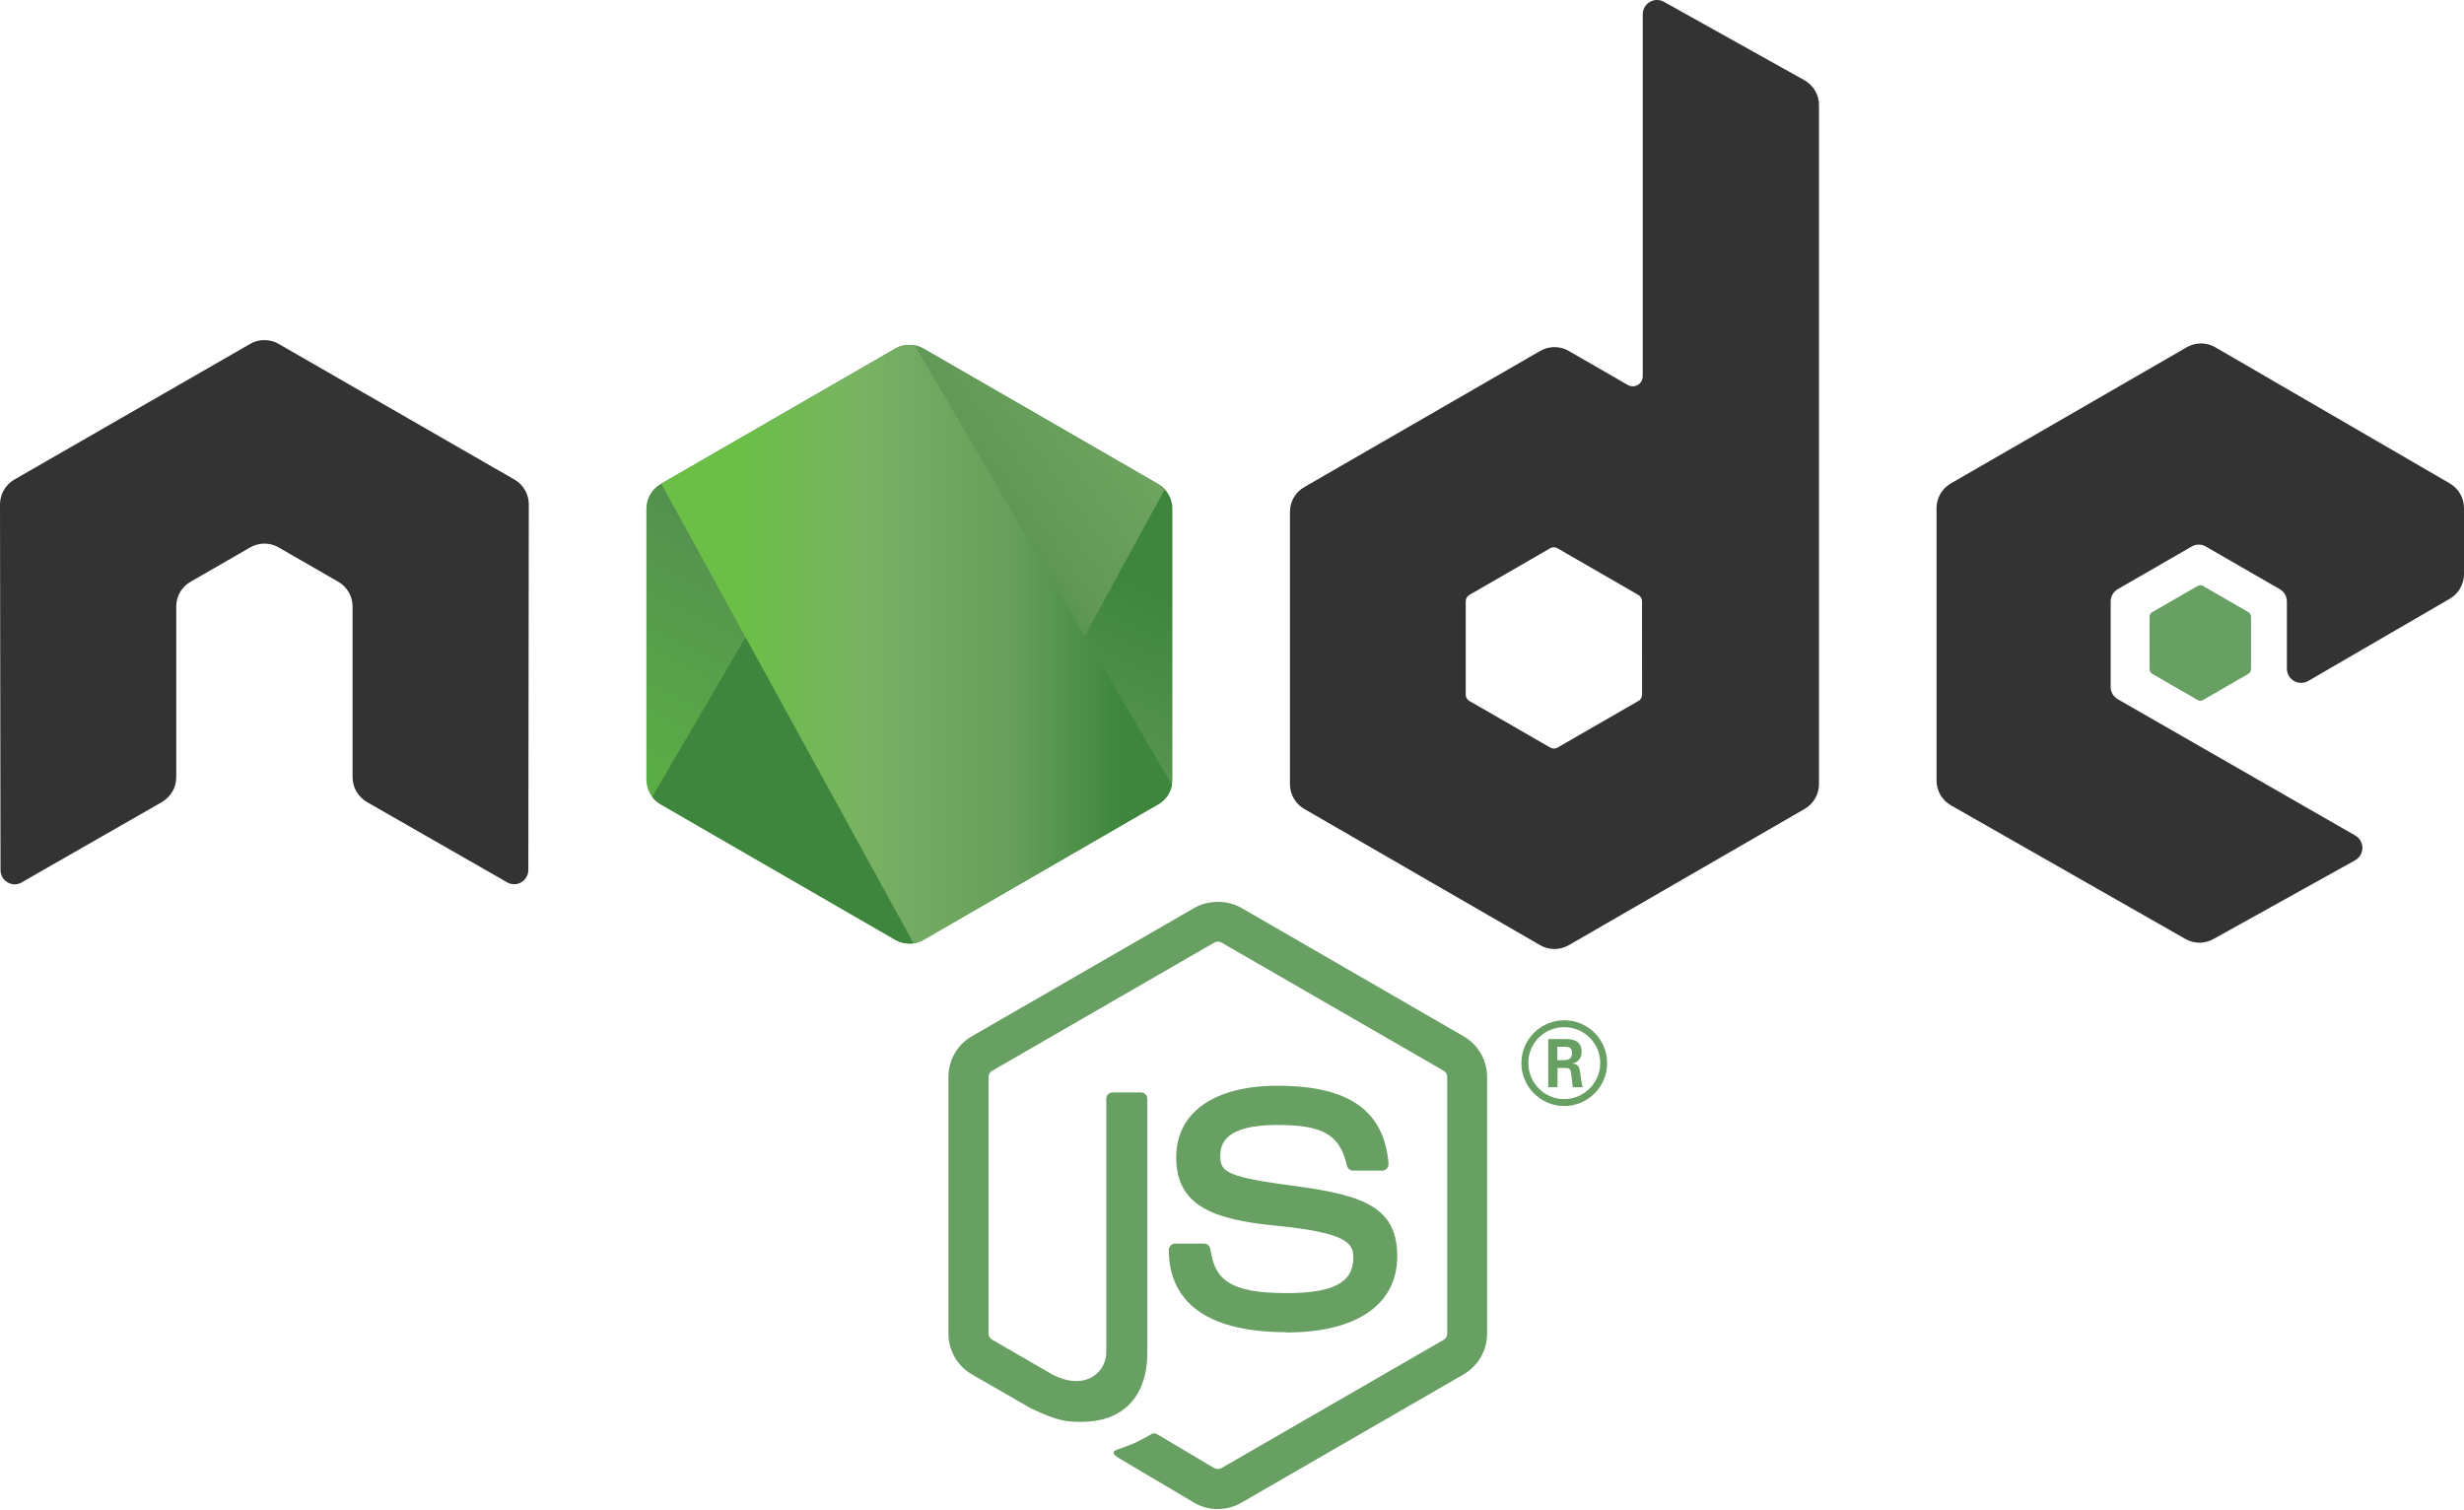
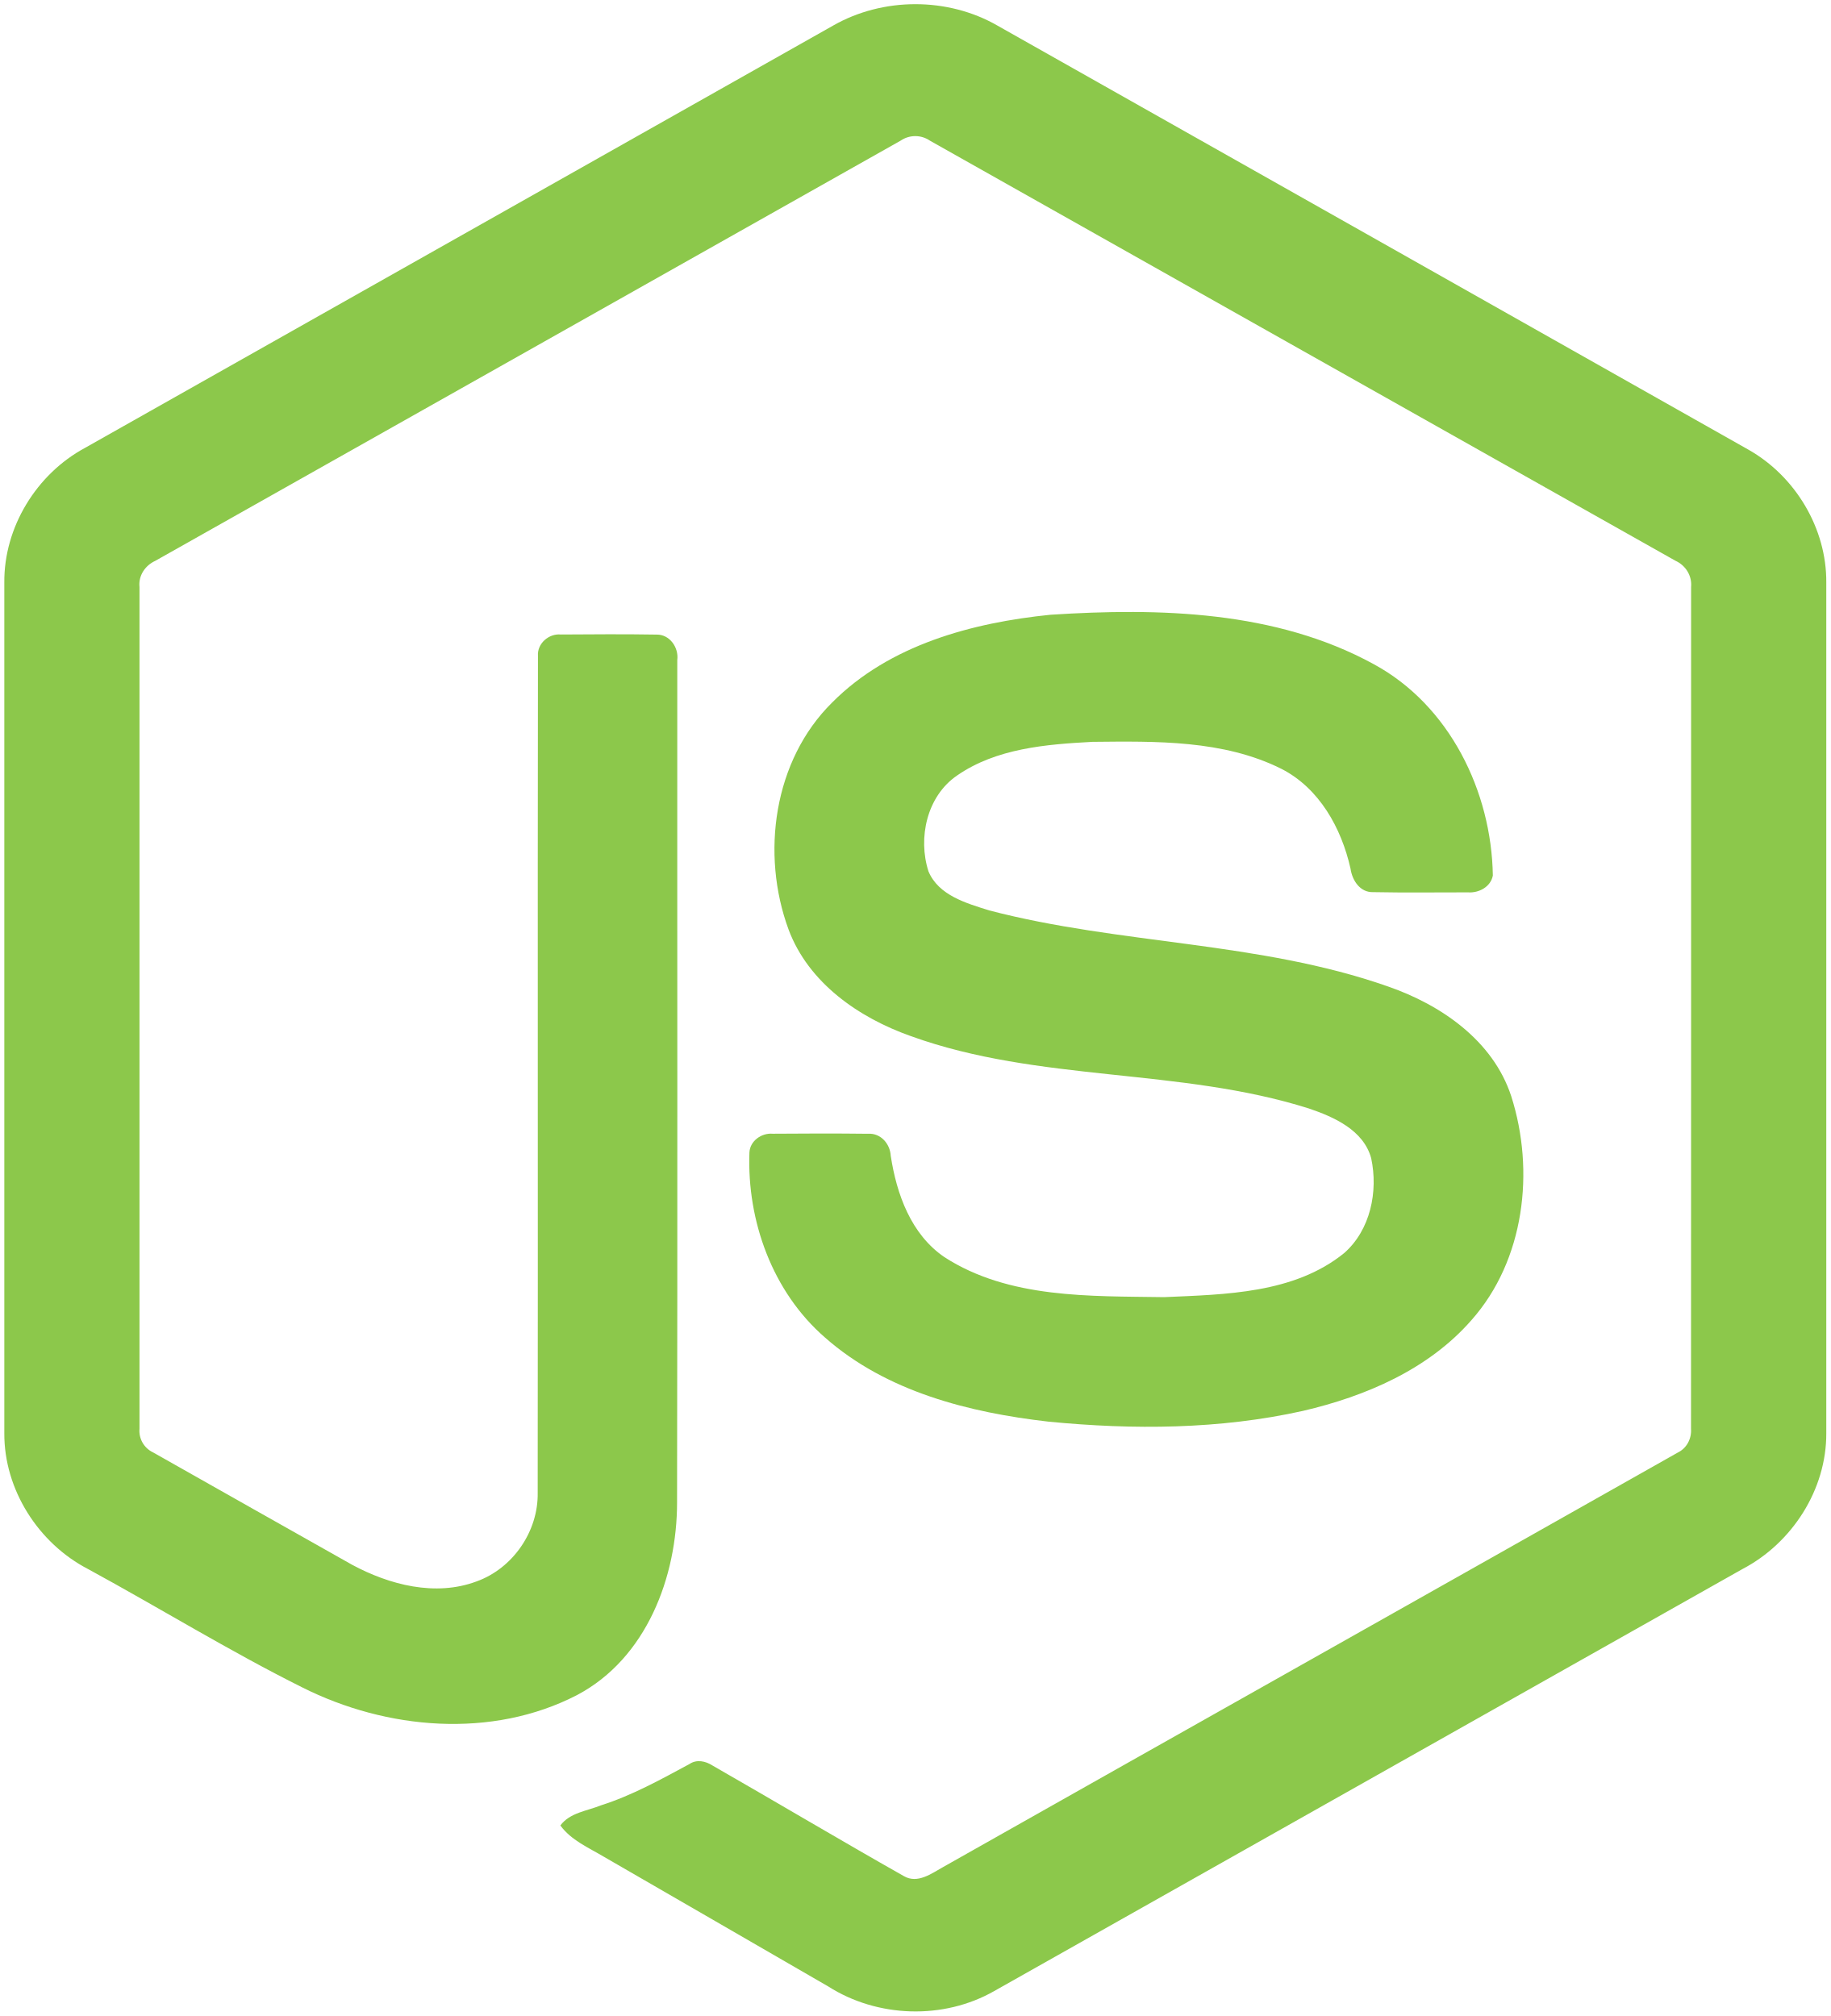
- <svg xmlns="http://www.w3.org/2000/svg" width="589.827" height="361.238" version="1.2" viewBox="0 0 442.37 270.929">
-   <defs>
-     <clipPath id="a">
-       <path d="M239.03 226.605l-42.13 24.317c-1.578.91-2.546 2.59-2.546 4.406v48.668c0 1.817.968 3.496 2.546 4.406l42.133 24.336c1.575.907 3.517.907 5.09 0l42.126-24.336c1.57-.91 2.54-2.59 2.54-4.406v-48.668c0-1.816-.97-3.496-2.55-4.406l-42.12-24.317c-.79-.453-1.67-.68-2.55-.68-.88 0-1.76.227-2.55.68" />
-     </clipPath>
-     <linearGradient id="b" x1="-.348" x2="1.251" gradientTransform="rotate(116.114 53.1 202.97) scale(86.48)" gradientUnits="userSpaceOnUse">
-       <stop offset=".3" stop-color="#3E863D" />
-       <stop offset=".5" stop-color="#55934F" />
-       <stop offset=".8" stop-color="#5AAD45" />
-     </linearGradient>
-     <clipPath id="c">
-       <path d="M195.398 307.086c.403.523.907.976 1.5 1.316l36.14 20.875 6.02 3.46c.9.52 1.926.74 2.934.665.336-.027.672-.09 1-.183l44.434-81.36c-.34-.37-.738-.68-1.184-.94l-27.586-15.93-14.582-8.39c-.414-.24-.863-.41-1.32-.53zm0 0" />
-     </clipPath>
-     <linearGradient id="d" x1="-.456" x2=".582" gradientTransform="rotate(-36.46 550.846 -214.337) scale(132.798)" gradientUnits="userSpaceOnUse">
-       <stop offset=".57" stop-color="#3E863D" />
-       <stop offset=".72" stop-color="#619857" />
-       <stop offset="1" stop-color="#76AC64" />
-     </linearGradient>
-     <clipPath id="e">
-       <path d="M241.066 225.953c-.707.07-1.398.29-2.035.652l-42.01 24.247 45.3 82.51c.63-.09 1.25-.3 1.81-.624l42.13-24.336c1.3-.754 2.19-2.03 2.46-3.476l-46.18-78.89c-.34-.067-.68-.102-1.03-.102-.14 0-.28.007-.42.02" />
-     </clipPath>
-     <linearGradient id="f" x1=".043" x2=".984" gradientTransform="translate(192.862 279.652) scale(97.417)" gradientUnits="userSpaceOnUse">
-       <stop offset=".16" stop-color="#6BBF47" />
-       <stop offset=".38" stop-color="#79B461" />
-       <stop offset=".47" stop-color="#75AC64" />
-       <stop offset=".7" stop-color="#659E5A" />
-       <stop offset=".9" stop-color="#3E863D" />
-     </linearGradient>
-   </defs>
-   <path fill="#689f63" d="M218.647 270.93c-1.46 0-2.91-.383-4.19-1.12l-13.337-7.896c-1.992-1.114-1.02-1.508-.363-1.735 2.656-.93 3.195-1.14 6.03-2.75.298-.17.688-.11.993.07l10.246 6.08c.37.2.895.2 1.238 0l39.95-23.06c.37-.21.61-.64.61-1.08v-46.1c0-.46-.24-.87-.618-1.1l-39.934-23.04c-.37-.22-.86-.22-1.23 0l-39.926 23.04c-.387.22-.633.65-.633 1.09v46.1c0 .44.24.86.62 1.07l10.94 6.32c5.94 2.97 9.57-.53 9.57-4.05v-45.5c0-.65.51-1.15 1.16-1.15h5.06c.63 0 1.15.5 1.15 1.15v45.52c0 7.92-4.32 12.47-11.83 12.47-2.31 0-4.13 0-9.21-2.5l-10.48-6.04c-2.59-1.5-4.19-4.3-4.19-7.29v-46.1c0-3 1.6-5.8 4.19-7.28l39.99-23.07c2.53-1.43 5.89-1.43 8.4 0l39.94 23.08c2.58 1.49 4.19 4.28 4.19 7.28v46.1c0 2.99-1.61 5.78-4.19 7.28l-39.94 23.07c-1.28.74-2.73 1.12-4.21 1.12" />
-   <path fill="#689f63" d="M230.987 239.164c-17.48 0-21.145-8.024-21.145-14.754 0-.64.516-1.15 1.157-1.15h5.16c.57 0 1.05.415 1.14.978.78 5.258 3.1 7.91 13.67 7.91 8.42 0 12-1.902 12-6.367 0-2.57-1.02-4.48-14.1-5.76-10.94-1.08-17.7-3.49-17.7-12.24 0-8.06 6.8-12.86 18.19-12.86 12.79 0 19.13 4.44 19.93 13.98.03.33-.09.65-.31.89-.22.23-.53.37-.85.37h-5.19c-.54 0-1.01-.38-1.12-.9-1.25-5.53-4.27-7.3-12.48-7.3-9.19 0-10.26 3.2-10.26 5.6 0 2.91 1.26 3.76 13.66 5.4 12.28 1.63 18.11 3.93 18.11 12.56 0 8.7-7.26 13.69-19.92 13.69m48.66-48.89h1.34c1.1 0 1.31-.77 1.31-1.22 0-1.18-.81-1.18-1.26-1.18h-1.38zm-1.63-3.78h2.97c1.02 0 3.02 0 3.02 2.28 0 1.59-1.02 1.92-1.63 2.12 1.19.08 1.27.86 1.43 1.96.08.69.21 1.88.45 2.28h-1.83c-.05-.4-.33-2.6-.33-2.72-.12-.49-.29-.73-.9-.73h-1.51v3.46h-1.67zm-3.57 4.3c0 3.58 2.89 6.48 6.44 6.48 3.58 0 6.47-2.96 6.47-6.48 0-3.59-2.93-6.44-6.48-6.44-3.5 0-6.44 2.81-6.44 6.43m14.16.03c0 4.24-3.47 7.7-7.7 7.7-4.2 0-7.7-3.42-7.7-7.7 0-4.36 3.58-7.7 7.7-7.7 4.15 0 7.69 3.35 7.69 7.7" />
-   <path fill="#333" fill-rule="evenodd" d="M94.936 90.55c0-1.84-.97-3.53-2.558-4.445l-42.356-24.37c-.715-.42-1.516-.64-2.328-.67h-.438c-.812.03-1.613.25-2.34.67L2.562 86.105C.984 87.025 0 88.715 0 90.555l.093 65.64c0 .91.47 1.76 1.27 2.21.78.48 1.76.48 2.54 0l25.18-14.42c1.59-.946 2.56-2.618 2.56-4.44V108.88c0-1.83.97-3.52 2.555-4.43l10.72-6.174c.796-.46 1.67-.688 2.56-.688.876 0 1.77.226 2.544.687l10.715 6.172c1.586.91 2.56 2.6 2.56 4.43v30.663c0 1.82.983 3.5 2.565 4.44l25.164 14.41c.79.47 1.773.47 2.56 0 .776-.45 1.268-1.3 1.268-2.21zm199.868 34.176c0 .457-.243.88-.64 1.106l-14.548 8.386c-.395.227-.883.227-1.277 0l-14.55-8.386c-.4-.227-.64-.65-.64-1.106V107.93c0-.458.24-.88.63-1.11l14.54-8.4c.4-.23.89-.23 1.29 0l14.55 8.4c.4.23.64.652.64 1.11zM298.734.324c-.794-.442-1.76-.43-2.544.027-.78.46-1.262 1.3-1.262 2.21v65c0 .64-.34 1.23-.894 1.55-.55.32-1.235.32-1.79 0L281.634 63c-1.58-.914-3.526-.914-5.112 0l-42.37 24.453c-1.583.91-2.56 2.6-2.56 4.42v48.92c0 1.83.977 3.51 2.56 4.43l42.37 24.47c1.582.91 3.53.91 5.117 0l42.37-24.48c1.58-.92 2.56-2.6 2.56-4.43V18.863c0-1.856-1.01-3.563-2.63-4.47zm141.093 107.164c1.574-.914 2.543-2.602 2.543-4.422V91.21c0-1.824-.97-3.507-2.547-4.425l-42.1-24.44c-1.59-.92-3.54-.92-5.13 0l-42.36 24.45c-1.59.92-2.56 2.6-2.56 4.43v48.9c0 1.84.99 3.54 2.58 4.45l42.09 23.99c1.55.89 3.45.9 5.02.03l25.46-14.15c.8-.45 1.31-1.3 1.31-2.22 0-.92-.49-1.78-1.29-2.23l-42.62-24.46c-.8-.45-1.29-1.3-1.29-2.21v-15.34c0-.916.48-1.76 1.28-2.216l13.26-7.65c.79-.46 1.76-.46 2.55 0l13.27 7.65c.79.45 1.28 1.3 1.28 2.21v12.06c0 .91.49 1.76 1.28 2.22.79.45 1.77.45 2.56-.01zm0 0" />
-   <path fill="#689f63" fill-rule="evenodd" d="M394.538 105.2c.3-.177.676-.177.98 0l8.13 4.69c.304.176.49.5.49.85v9.39c0 .35-.186.674-.49.85l-8.13 4.69c-.304.177-.68.177-.98 0l-8.125-4.69c-.31-.176-.5-.5-.5-.85v-9.39c0-.35.18-.674.49-.85zm0 0" />
-   <g clip-path="url(#a)" transform="translate(-78.306 -164.016)">
-     <path fill="url(#b)" d="M331.363 246.793l-118.715-58.19-60.87 124.174L270.49 370.97zm0 0" />
-   </g>
-   <g clip-path="url(#c)" transform="translate(-78.306 -164.016)">
-     <path fill="url(#d)" d="M144.07 264.004l83.825 113.453 110.86-81.906-83.83-113.45zm0 0" />
-   </g>
-   <g clip-path="url(#e)" transform="translate(-78.306 -164.016)">
-     <path fill="url(#f)" d="M197.02 225.934v107.43h91.683v-107.43zm0 0" />
+ <svg xmlns="http://www.w3.org/2000/svg" width="2270" height="2500" viewBox="0 0 256 282" preserveAspectRatio="xMinYMin meet">
+   <g fill="#8CC84B">
+     <path d="M116.504 3.58c6.962-3.985 16.03-4.003 22.986 0 34.995 19.774 70.001 39.517 104.99 59.303 6.581 3.707 10.983 11.031 10.916 18.614v118.968c.049 7.897-4.788 15.396-11.731 19.019-34.88 19.665-69.742 39.354-104.616 59.019-7.106 4.063-16.356 3.75-23.24-.646-10.457-6.062-20.932-12.094-31.39-18.15-2.137-1.274-4.546-2.288-6.055-4.36 1.334-1.798 3.719-2.022 5.657-2.807 4.365-1.388 8.374-3.616 12.384-5.778 1.014-.694 2.252-.428 3.224.193 8.942 5.127 17.805 10.403 26.777 15.481 1.914 1.105 3.852-.362 5.488-1.274 34.228-19.345 68.498-38.617 102.72-57.968 1.268-.61 1.969-1.956 1.866-3.345.024-39.245.006-78.497.012-117.742.145-1.576-.767-3.025-2.192-3.67-34.759-19.575-69.5-39.18-104.253-58.76a3.621 3.621 0 0 0-4.094-.006C91.2 39.257 56.465 58.88 21.712 78.454c-1.42.646-2.373 2.071-2.204 3.653.006 39.245 0 78.497 0 117.748a3.329 3.329 0 0 0 1.89 3.303c9.274 5.259 18.56 10.481 27.84 15.722 5.228 2.814 11.647 4.486 17.407 2.33 5.083-1.823 8.646-7.01 8.549-12.407.048-39.016-.024-78.038.036-117.048-.127-1.732 1.516-3.163 3.2-3 4.456-.03 8.918-.06 13.374.012 1.86-.042 3.14 1.823 2.91 3.568-.018 39.263.048 78.527-.03 117.79.012 10.464-4.287 21.85-13.966 26.97-11.924 6.177-26.662 4.867-38.442-1.056-10.198-5.09-19.93-11.097-29.947-16.55C5.368 215.886.555 208.357.604 200.466V81.497c-.073-7.74 4.504-15.197 11.29-18.85C46.768 42.966 81.636 23.27 116.504 3.58z" />
+     <path d="M146.928 85.99c15.21-.979 31.493-.58 45.18 6.913 10.597 5.742 16.472 17.793 16.659 29.566-.296 1.588-1.956 2.464-3.472 2.355-4.413-.006-8.827.06-13.24-.03-1.872.072-2.96-1.654-3.195-3.309-1.268-5.633-4.34-11.212-9.642-13.929-8.139-4.075-17.576-3.87-26.451-3.785-6.479.344-13.446.905-18.935 4.715-4.214 2.886-5.494 8.712-3.99 13.404 1.418 3.369 5.307 4.456 8.489 5.458 18.33 4.794 37.754 4.317 55.734 10.626 7.444 2.572 14.726 7.572 17.274 15.366 3.333 10.446 1.872 22.932-5.56 31.318-6.027 6.901-14.805 10.657-23.56 12.697-11.647 2.597-23.734 2.663-35.562 1.51-11.122-1.268-22.696-4.19-31.282-11.768-7.342-6.375-10.928-16.308-10.572-25.895.085-1.619 1.697-2.748 3.248-2.615 4.444-.036 8.888-.048 13.332.006 1.775-.127 3.091 1.407 3.182 3.08.82 5.367 2.837 11 7.517 14.182 9.032 5.827 20.365 5.428 30.707 5.591 8.568-.38 18.186-.495 25.178-6.158 3.689-3.23 4.782-8.634 3.785-13.283-1.08-3.925-5.186-5.754-8.712-6.95-18.095-5.724-37.736-3.647-55.656-10.12-7.275-2.571-14.31-7.432-17.105-14.906-3.9-10.578-2.113-23.662 6.098-31.765 8.006-8.06 19.563-11.164 30.551-12.275z" />
  </g>
</svg>
